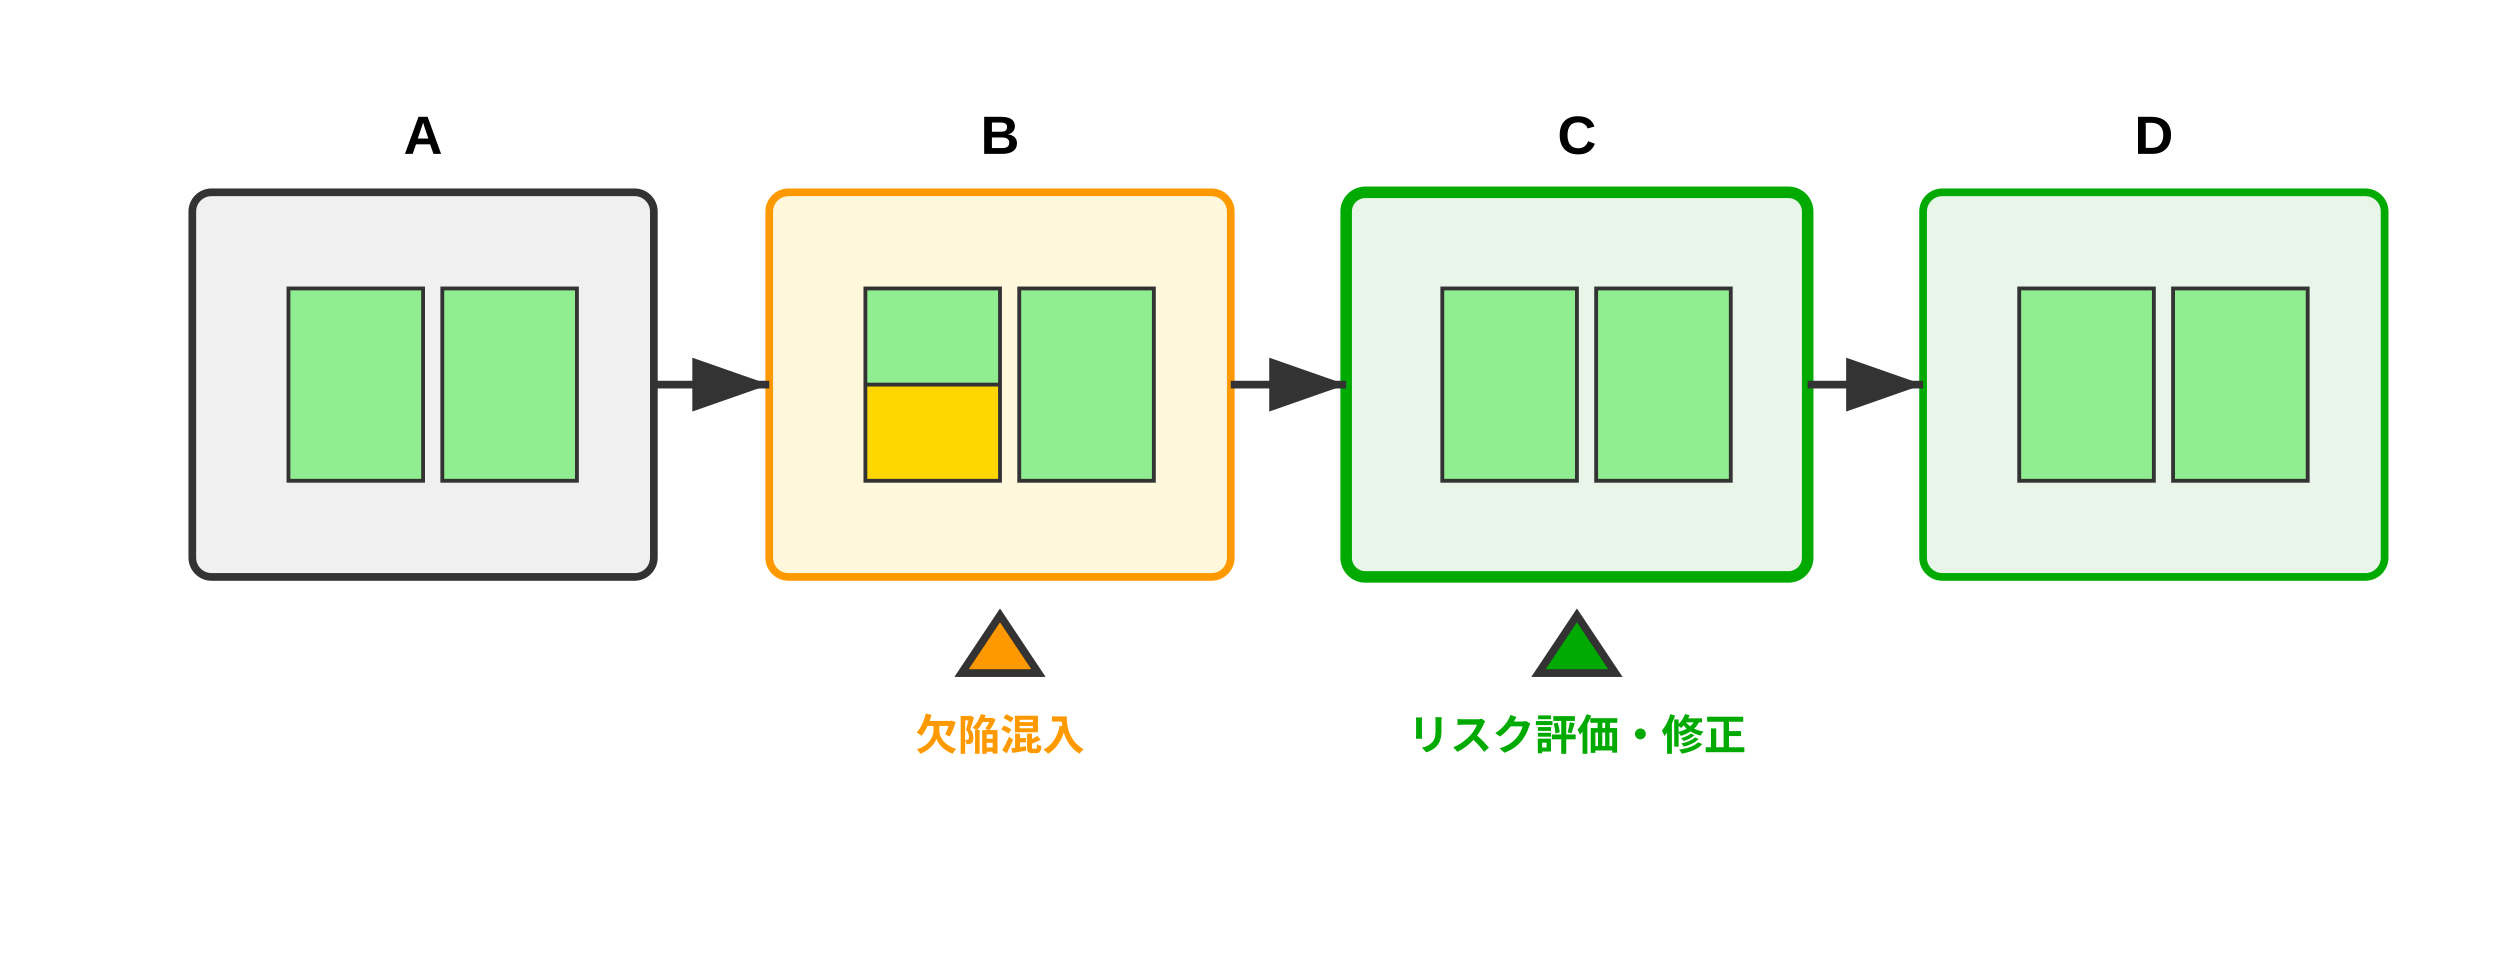
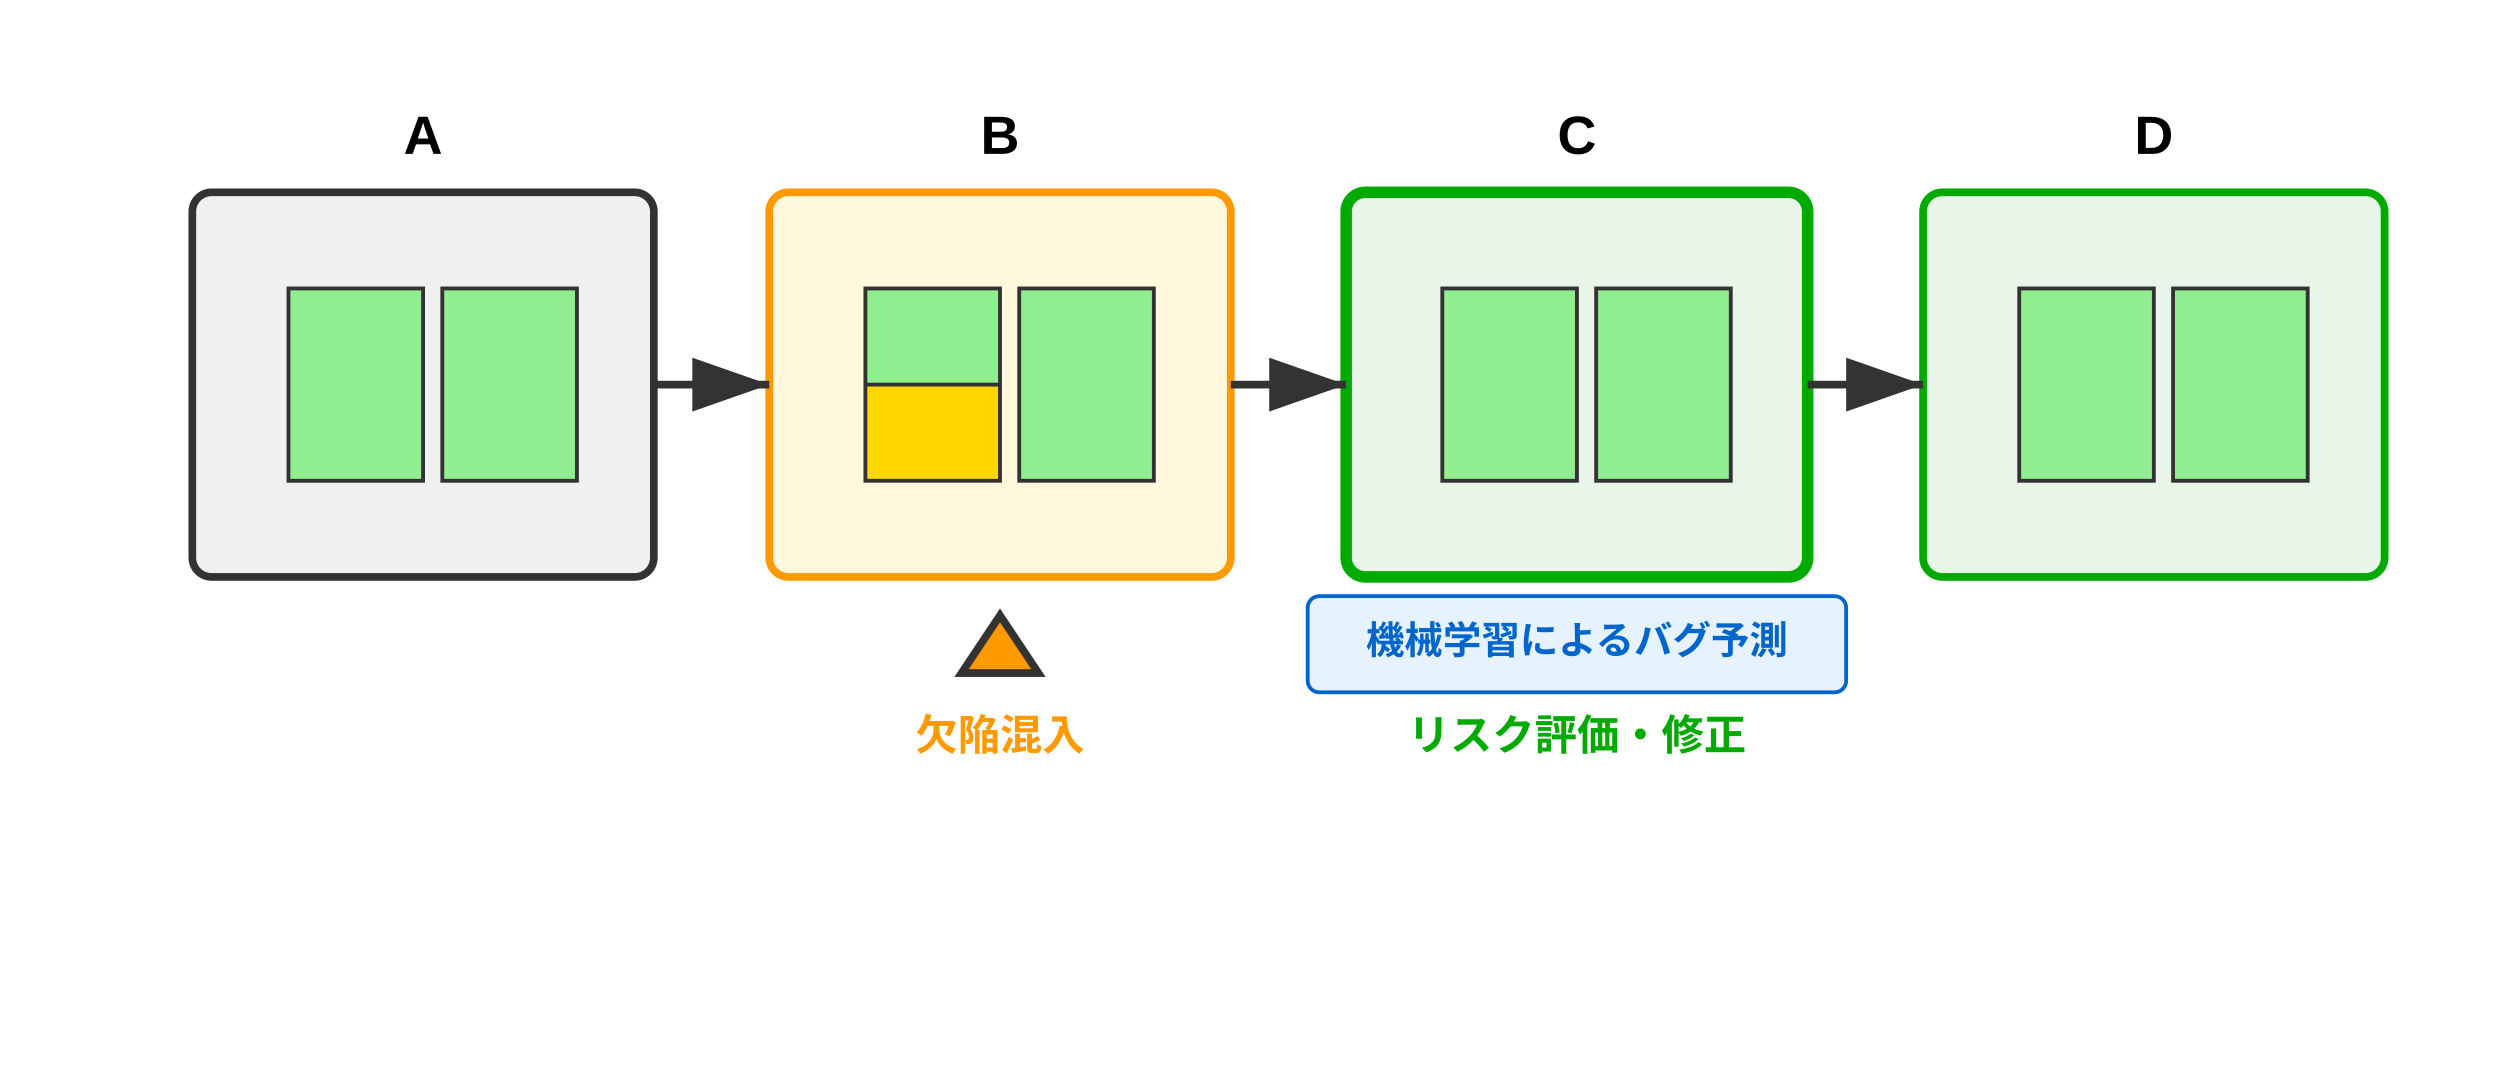
- <svg xmlns="http://www.w3.org/2000/svg" width="650" height="250">
+ <svg xmlns="http://www.w3.org/2000/svg" width="650" height="280">
  <rect x="50" y="50" width="120" height="100" fill="#f0f0f0" stroke="#333" stroke-width="2" rx="5" />
  <rect x="75" y="75" width="35" height="50" fill="#90EE90" stroke="#333" stroke-width="1" />
  <rect x="115" y="75" width="35" height="50" fill="#90EE90" stroke="#333" stroke-width="1" />
  <rect x="200" y="50" width="120" height="100" fill="#fff8dc" stroke="#ff9900" stroke-width="2" rx="5" />
  <rect x="225" y="75" width="35" height="50" fill="url(#defectGradient1)" stroke="#333" stroke-width="1" />
  <line x1="225" y1="100" x2="260" y2="100" stroke="#333" stroke-width="1" />
  <rect x="265" y="75" width="35" height="50" fill="#90EE90" stroke="#333" stroke-width="1" />
  <rect x="350" y="50" width="120" height="100" fill="#e8f5e8" stroke="#00aa00" stroke-width="3" rx="5" />
  <rect x="375" y="75" width="35" height="50" fill="#90EE90" stroke="#333" stroke-width="1" />
  <rect x="415" y="75" width="35" height="50" fill="#90EE90" stroke="#333" stroke-width="1" />
  <rect x="500" y="50" width="120" height="100" fill="#e8f5e8" stroke="#00aa00" stroke-width="2" rx="5" />
  <rect x="525" y="75" width="35" height="50" fill="#90EE90" stroke="#333" stroke-width="1" />
  <rect x="565" y="75" width="35" height="50" fill="#90EE90" stroke="#333" stroke-width="1" />
  <defs>
    <linearGradient id="defectGradient1" x1="0%" y1="0%" x2="0%" y2="100%">
      <stop offset="50%" style="stop-color:#90EE90;stop-opacity:1" />
      <stop offset="50%" style="stop-color:#FFD700;stop-opacity:1" />
    </linearGradient>
    <marker id="arrowhead" markerWidth="10" markerHeight="7" refX="10" refY="3.5" orient="auto">
      <polygon points="0 0, 10 3.5, 0 7" fill="#333" />
    </marker>
  </defs>
  <line x1="170" y1="100" x2="200" y2="100" stroke="#333" stroke-width="2" marker-end="url(#arrowhead)" />
  <line x1="320" y1="100" x2="350" y2="100" stroke="#333" stroke-width="2" marker-end="url(#arrowhead)" />
  <line x1="470" y1="100" x2="500" y2="100" stroke="#333" stroke-width="2" marker-end="url(#arrowhead)" />
  <text x="110" y="40" text-anchor="middle" font-family="Arial, sans-serif" font-size="14" font-weight="bold">A</text>
  <text x="260" y="40" text-anchor="middle" font-family="Arial, sans-serif" font-size="14" font-weight="bold">B</text>
  <text x="410" y="40" text-anchor="middle" font-family="Arial, sans-serif" font-size="14" font-weight="bold">C</text>
  <text x="560" y="40" text-anchor="middle" font-family="Arial, sans-serif" font-size="14" font-weight="bold">D</text>
  <path d="M 260 160 L 270 175 L 250 175 Z" fill="#ff9900" stroke="#333" stroke-width="2" />
  <text x="260" y="195" text-anchor="middle" font-family="Arial, sans-serif" font-size="11" font-weight="bold" fill="#ff9900">欠陥混入</text>
  <path d="M 410 160 L 420 175 L 400 175 Z" fill="#00aa00" stroke="#333" stroke-width="2" />
  <text x="410" y="195" text-anchor="middle" font-family="Arial, sans-serif" font-size="11" font-weight="bold" fill="#00aa00">リスク評価・修正</text>
+   <rect x="340" y="155" width="140" height="25" fill="#e6f3ff" stroke="#0066cc" stroke-width="1" rx="3" />
+   <text x="410" y="170" text-anchor="middle" font-family="Arial, sans-serif" font-size="10" font-weight="bold" fill="#0066cc">機械学習によるバグ予測</text>
</svg>
